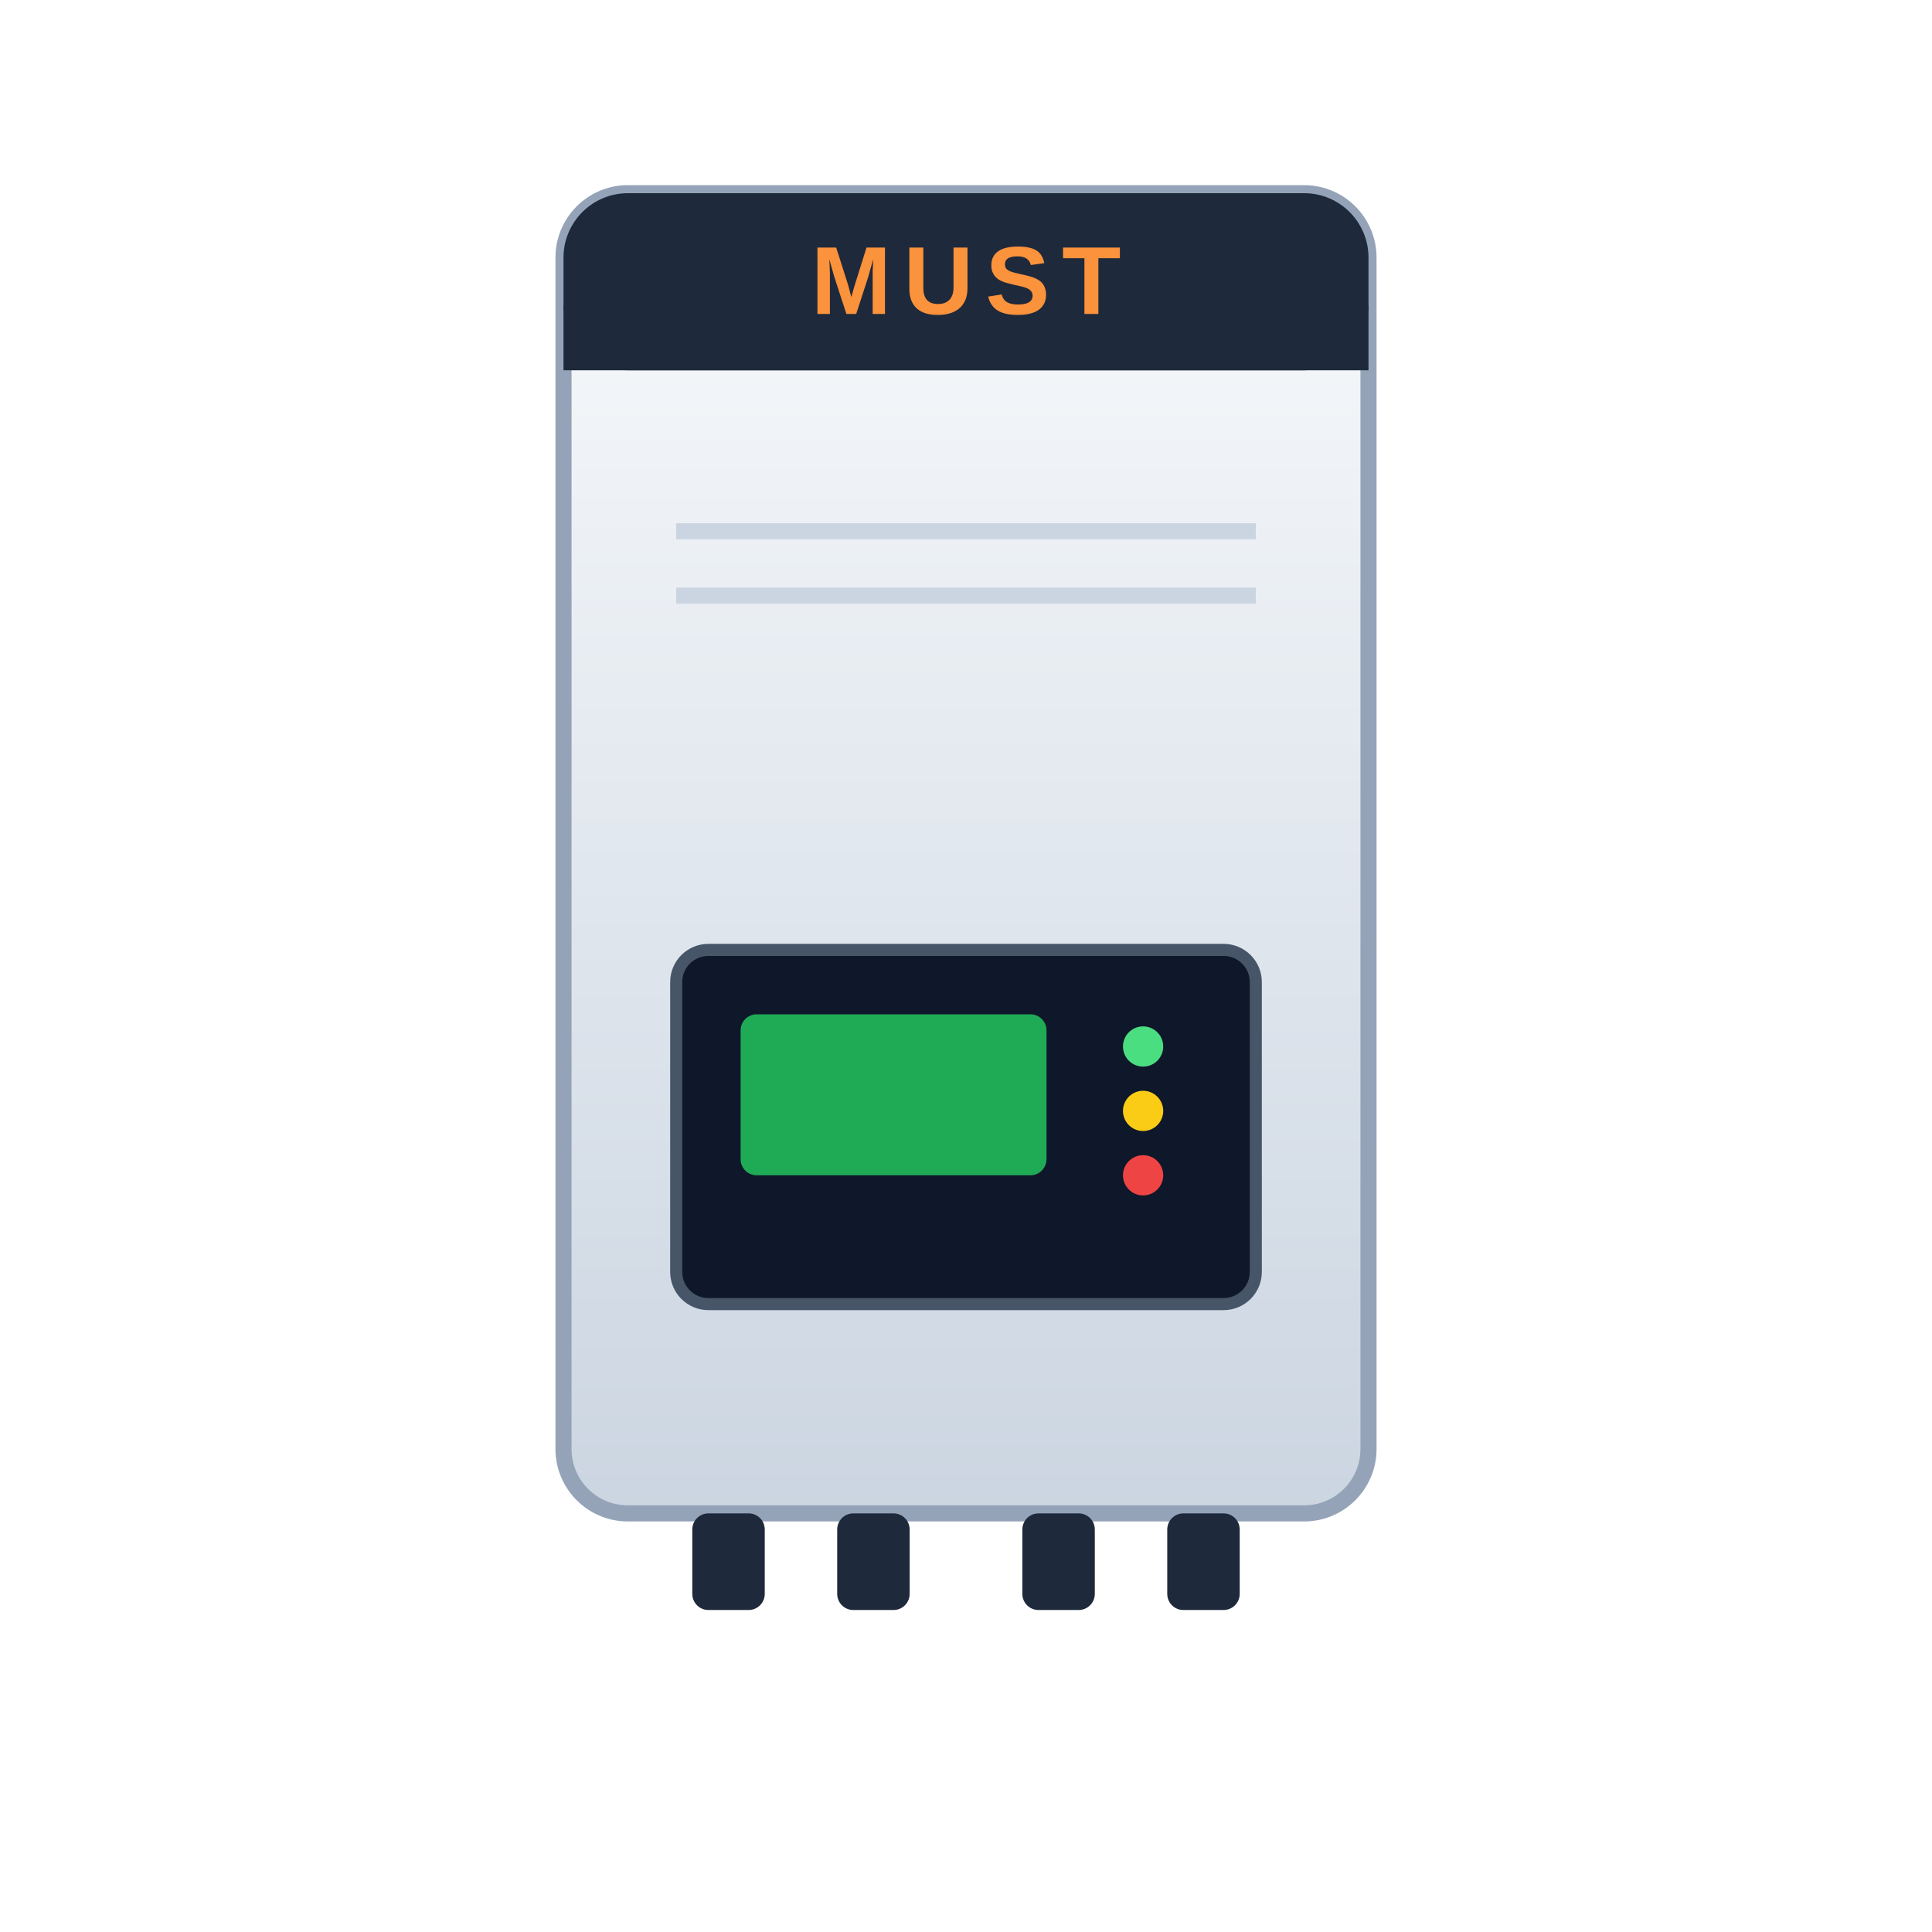
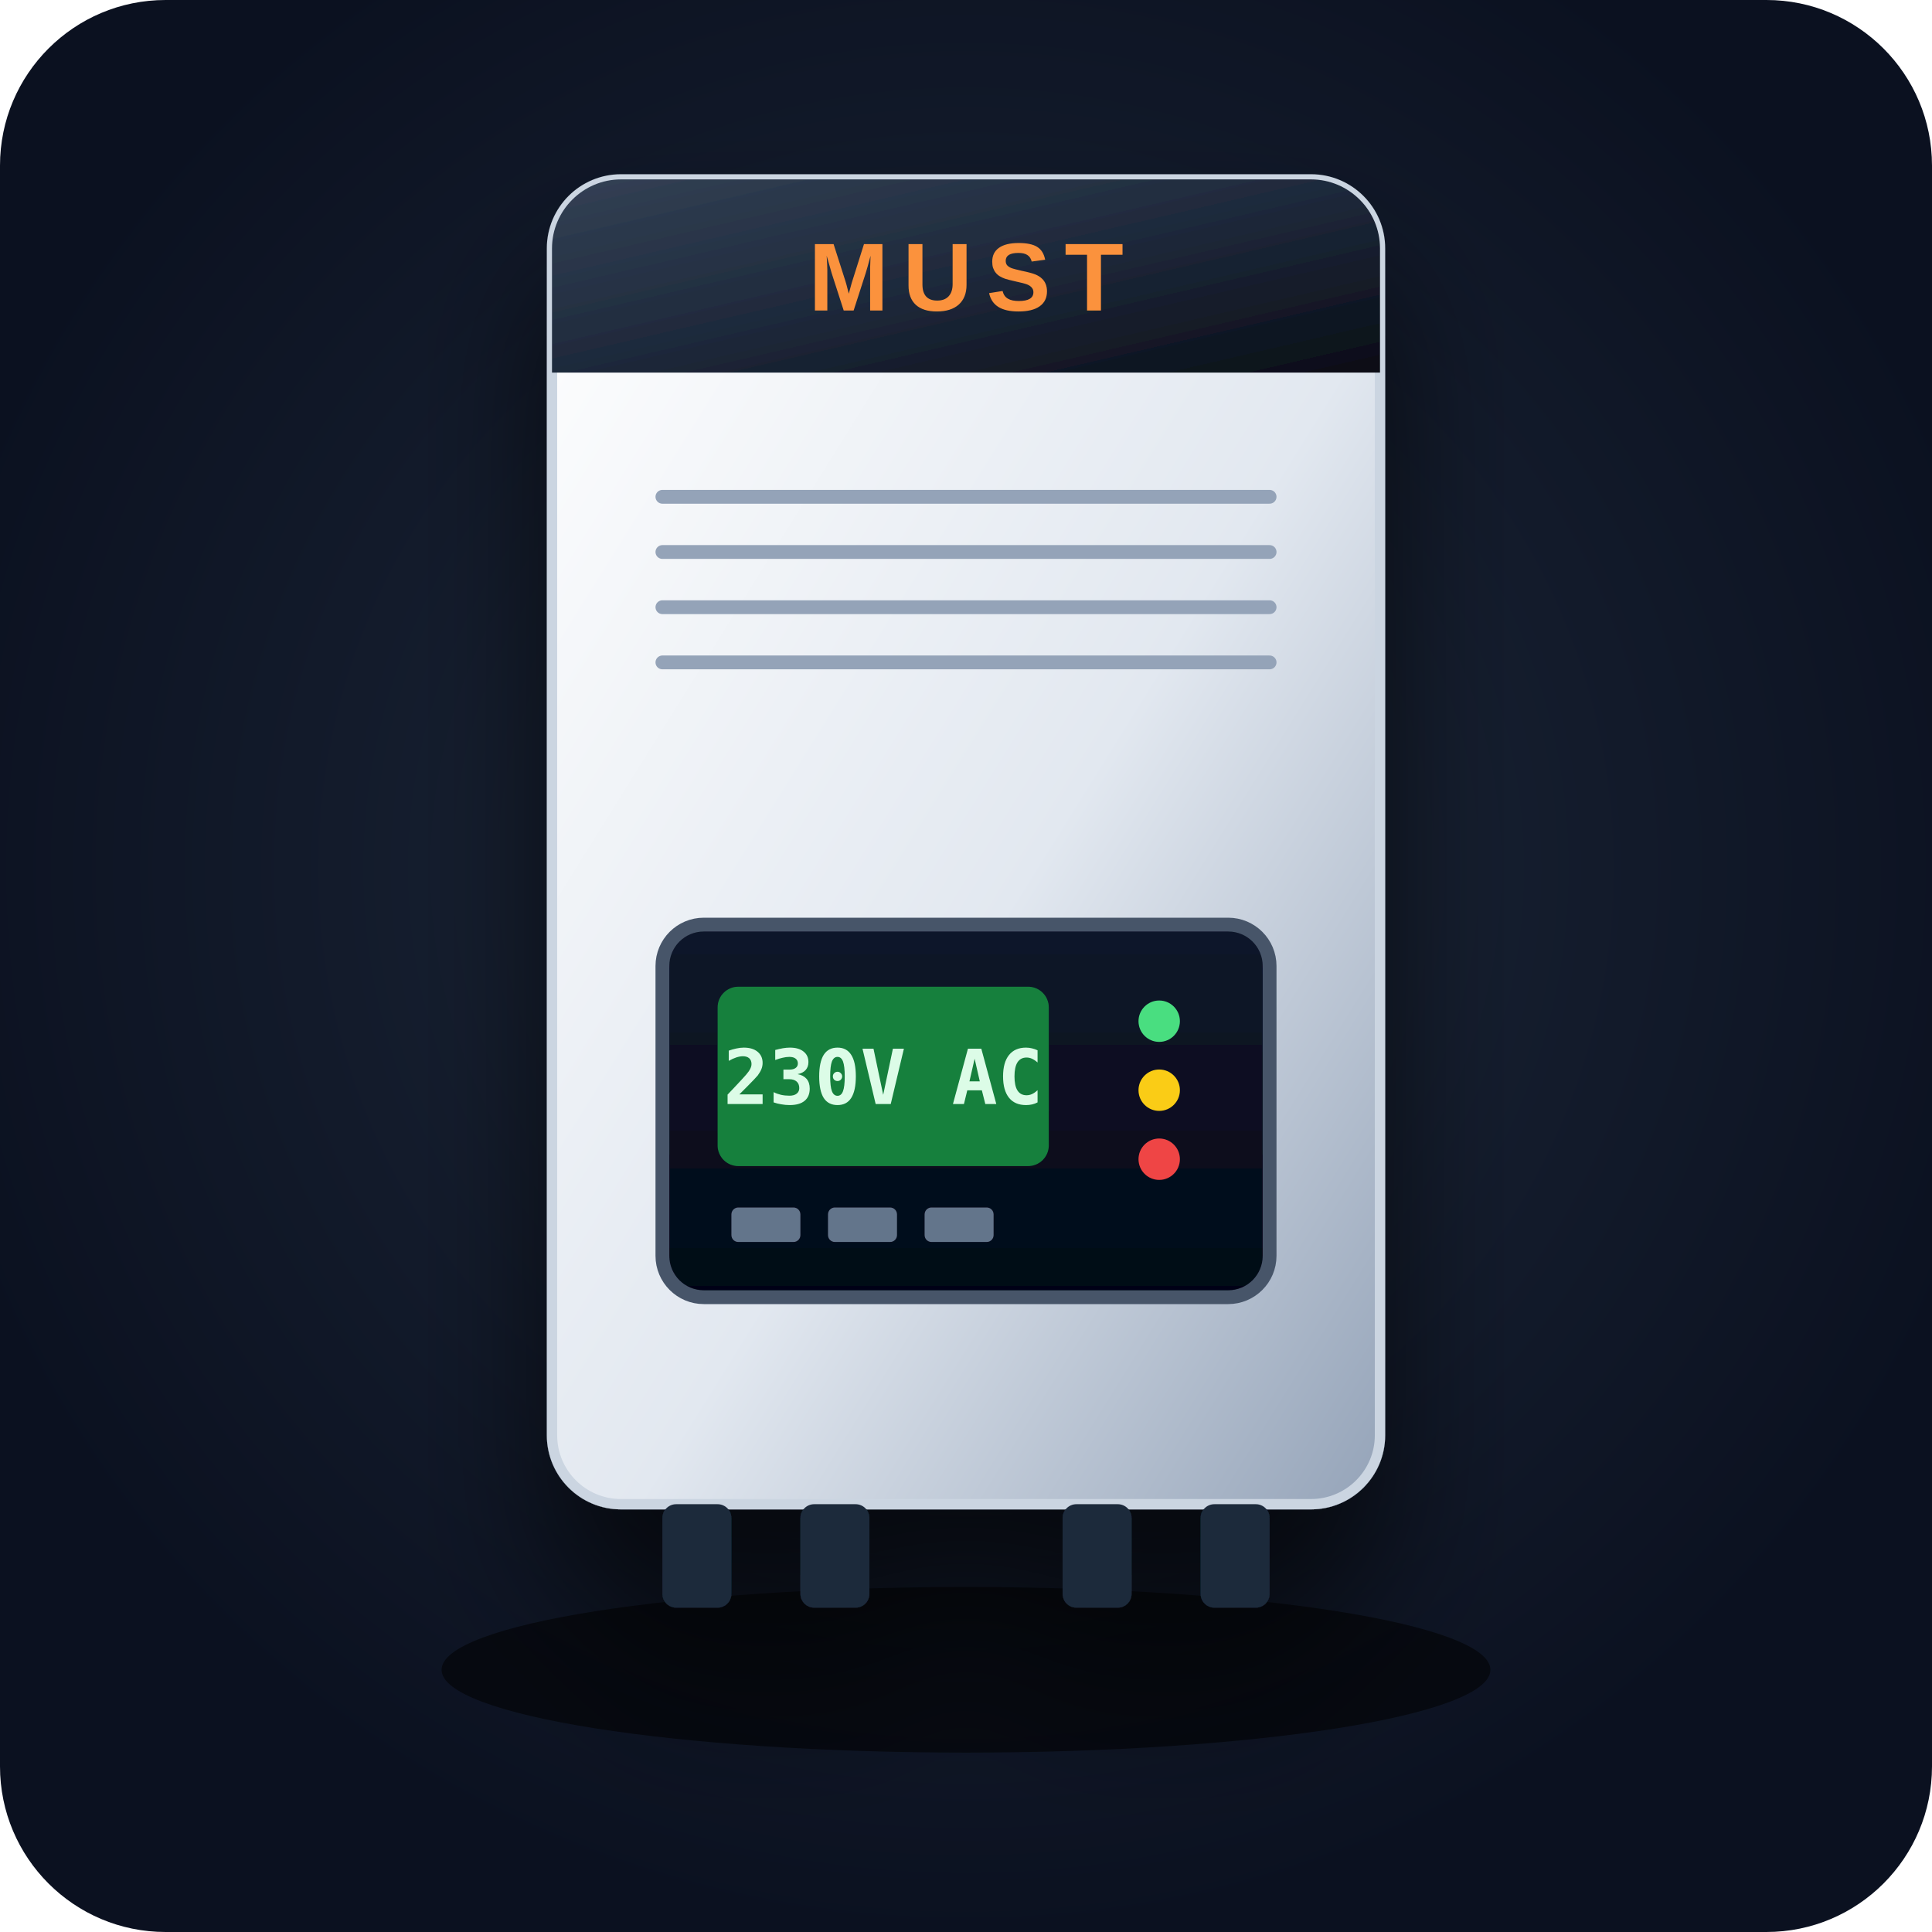
- <svg xmlns="http://www.w3.org/2000/svg" viewBox="0 0 240 240" width="240" height="240" fill="none">
+ <svg xmlns="http://www.w3.org/2000/svg" viewBox="0 0 280 280" width="280" height="280" fill="none">
  <defs>
-     <linearGradient id="bodyLight" x1="0" y1="0" x2="0" y2="1">
-       <stop offset="0%" stop-color="#F8FAFC" />
-       <stop offset="100%" stop-color="#CBD5E1" />
+     <radialGradient id="studioBg" cx="50%" cy="45%" r="55%">
+       <stop offset="0%" stop-color="#1E293B" />
+       <stop offset="100%" stop-color="#0B1120" />
+     </radialGradient>
+     <linearGradient id="whiteChassis" x1="0%" y1="0%" x2="100%" y2="100%">
+       <stop offset="0%" stop-color="#FFFFFF" />
+       <stop offset="55%" stop-color="#E2E8F0" />
+       <stop offset="100%" stop-color="#94A3B8" />
    </linearGradient>
-     <linearGradient id="bodyDark" x1="0" y1="0" x2="0" y2="1">
+     <linearGradient id="silverMetal" x1="0%" y1="0%" x2="100%" y2="100%">
+       <stop offset="0%" stop-color="#E2E8F0" />
+       <stop offset="50%" stop-color="#94A3B8" />
+       <stop offset="100%" stop-color="#475569" />
+     </linearGradient>
+     <linearGradient id="darkChassis" x1="0%" y1="0%" x2="100%" y2="100%">
      <stop offset="0%" stop-color="#334155" />
-       <stop offset="100%" stop-color="#0F172A" />
+       <stop offset="50%" stop-color="#1E293B" />
+       <stop offset="100%" stop-color="#090D16" />
    </linearGradient>
-     <linearGradient id="accentBlue" x1="0" y1="0" x2="1" y2="1">
+     <linearGradient id="matteBlack" x1="0%" y1="0%" x2="0%" y2="100%">
+       <stop offset="0%" stop-color="#27272A" />
+       <stop offset="100%" stop-color="#09090B" />
+     </linearGradient>
+     <linearGradient id="victronBlue" x1="0%" y1="0%" x2="100%" y2="100%">
+       <stop offset="0%" stop-color="#0EA5E9" />
+       <stop offset="55%" stop-color="#0284C7" />
+       <stop offset="100%" stop-color="#0369A1" />
+     </linearGradient>
+     <linearGradient id="ksBlue" x1="0%" y1="0%" x2="100%" y2="100%">
+       <stop offset="0%" stop-color="#2563EB" />
+       <stop offset="100%" stop-color="#1D4ED8" />
+     </linearGradient>
+     <linearGradient id="bluettiBlue" x1="0%" y1="0%" x2="100%" y2="100%">
      <stop offset="0%" stop-color="#38BDF8" />
-       <stop offset="100%" stop-color="#0284C7" />
+       <stop offset="100%" stop-color="#0369A1" />
    </linearGradient>
-     <linearGradient id="accentGold" x1="0" y1="0" x2="1" y2="1">
-       <stop offset="0%" stop-color="#FACC15" />
-       <stop offset="100%" stop-color="#D97706" />
+     <linearGradient id="screenGlow" x1="0%" y1="0%" x2="0%" y2="100%">
+       <stop offset="0%" stop-color="#0F172A" />
+       <stop offset="100%" stop-color="#020617" />
    </linearGradient>
-     <linearGradient id="accentOrange" x1="0" y1="0" x2="1" y2="1">
-       <stop offset="0%" stop-color="#FB923C" />
-       <stop offset="100%" stop-color="#EA580C" />
-     </linearGradient>
-     <linearGradient id="accentGreen" x1="0" y1="0" x2="1" y2="1">
-       <stop offset="0%" stop-color="#4ADE80" />
-       <stop offset="100%" stop-color="#16A34A" />
-     </linearGradient>
+     <filter id="dropShadow" x="-15%" y="-10%" width="130%" height="135%">
+       <feDropShadow dx="0" dy="14" stdDeviation="10" flood-color="#000000" flood-opacity="0.65" />
+     </filter>
  </defs>
-   <rect x="70" y="24" width="100" height="164" rx="8" fill="url(#bodyLight)" stroke="#94A3B8" stroke-width="2" />
-   <rect x="70" y="24" width="100" height="22" rx="8" fill="#1E293B" />
-   <rect x="70" y="38" width="100" height="8" fill="#1E293B" />
-   <text x="120" y="39" text-anchor="middle" fill="#FB923C" font-family="Arial, sans-serif" font-weight="900" font-size="12" letter-spacing="1.5">MUST</text>
-   <rect x="84" y="118" width="72" height="44" rx="4" fill="#0F172A" stroke="#475569" stroke-width="1.5" />
-   <rect x="92" y="126" width="38" height="20" rx="2" fill="#22C55E" opacity="0.85" />
-   <circle cx="142" cy="130" r="2.5" fill="#4ADE80" />
-   <circle cx="142" cy="138" r="2.5" fill="#FACC15" />
-   <circle cx="142" cy="146" r="2.5" fill="#EF4444" />
-   <line x1="84" y1="66" x2="156" y2="66" stroke="#CBD5E1" stroke-width="2" />
-   <line x1="84" y1="74" x2="156" y2="74" stroke="#CBD5E1" stroke-width="2" />
-   <rect x="86" y="188" width="9" height="12" rx="2" fill="#1E293B" />
-   <rect x="104" y="188" width="9" height="12" rx="2" fill="#1E293B" />
-   <rect x="127" y="188" width="9" height="12" rx="2" fill="#1E293B" />
-   <rect x="145" y="188" width="9" height="12" rx="2" fill="#1E293B" />
+   <rect width="280" height="280" rx="24" fill="url(#studioBg)" />
+   <ellipse cx="140" cy="242" rx="76" ry="12" fill="#000000" opacity="0.55" />
+   <g filter="url(#dropShadow)">
+     <rect x="80" y="26" width="120" height="192" rx="10" fill="url(#whiteChassis)" stroke="#CBD5E1" stroke-width="1.5" />
+     <path d="M80 36 C80 30.5 84.5 26 90 26 H190 C195.5 26 200 30.5 200 36 V54 H80 Z" fill="url(#darkChassis)" />
+     <text x="140" y="45" text-anchor="middle" fill="#FB923C" font-family="Arial, sans-serif" font-weight="900" font-size="14" letter-spacing="2">MUST</text>
+     <g stroke="#94A3B8" stroke-width="2" stroke-linecap="round">
+       <line x1="96" y1="72" x2="184" y2="72" />
+       <line x1="96" y1="80" x2="184" y2="80" />
+       <line x1="96" y1="88" x2="184" y2="88" />
+       <line x1="96" y1="96" x2="184" y2="96" />
+     </g>
+     <rect x="96" y="134" width="88" height="54" rx="6" fill="url(#screenGlow)" stroke="#475569" stroke-width="2" />
+     <rect x="104" y="143" width="48" height="26" rx="3" fill="#15803D" />
+     <text x="128" y="160" text-anchor="middle" fill="#DCFCE7" font-family="monospace" font-weight="700" font-size="11">230V AC</text>
+     <circle cx="168" cy="148" r="3" fill="#4ADE80" />
+     <circle cx="168" cy="158" r="3" fill="#FACC15" />
+     <circle cx="168" cy="168" r="3" fill="#EF4444" />
+     <rect x="106" y="175" width="10" height="5" rx="1" fill="#64748B" />
+     <rect x="120" y="175" width="10" height="5" rx="1" fill="#64748B" />
+     <rect x="134" y="175" width="10" height="5" rx="1" fill="#64748B" />
+     <rect x="96" y="218" width="10" height="15" rx="2" fill="#1E293B" />
+     <rect x="116" y="218" width="10" height="15" rx="2" fill="#1E293B" />
+     <rect x="154" y="218" width="10" height="15" rx="2" fill="#1E293B" />
+     <rect x="174" y="218" width="10" height="15" rx="2" fill="#1E293B" />
+   </g>
</svg>
